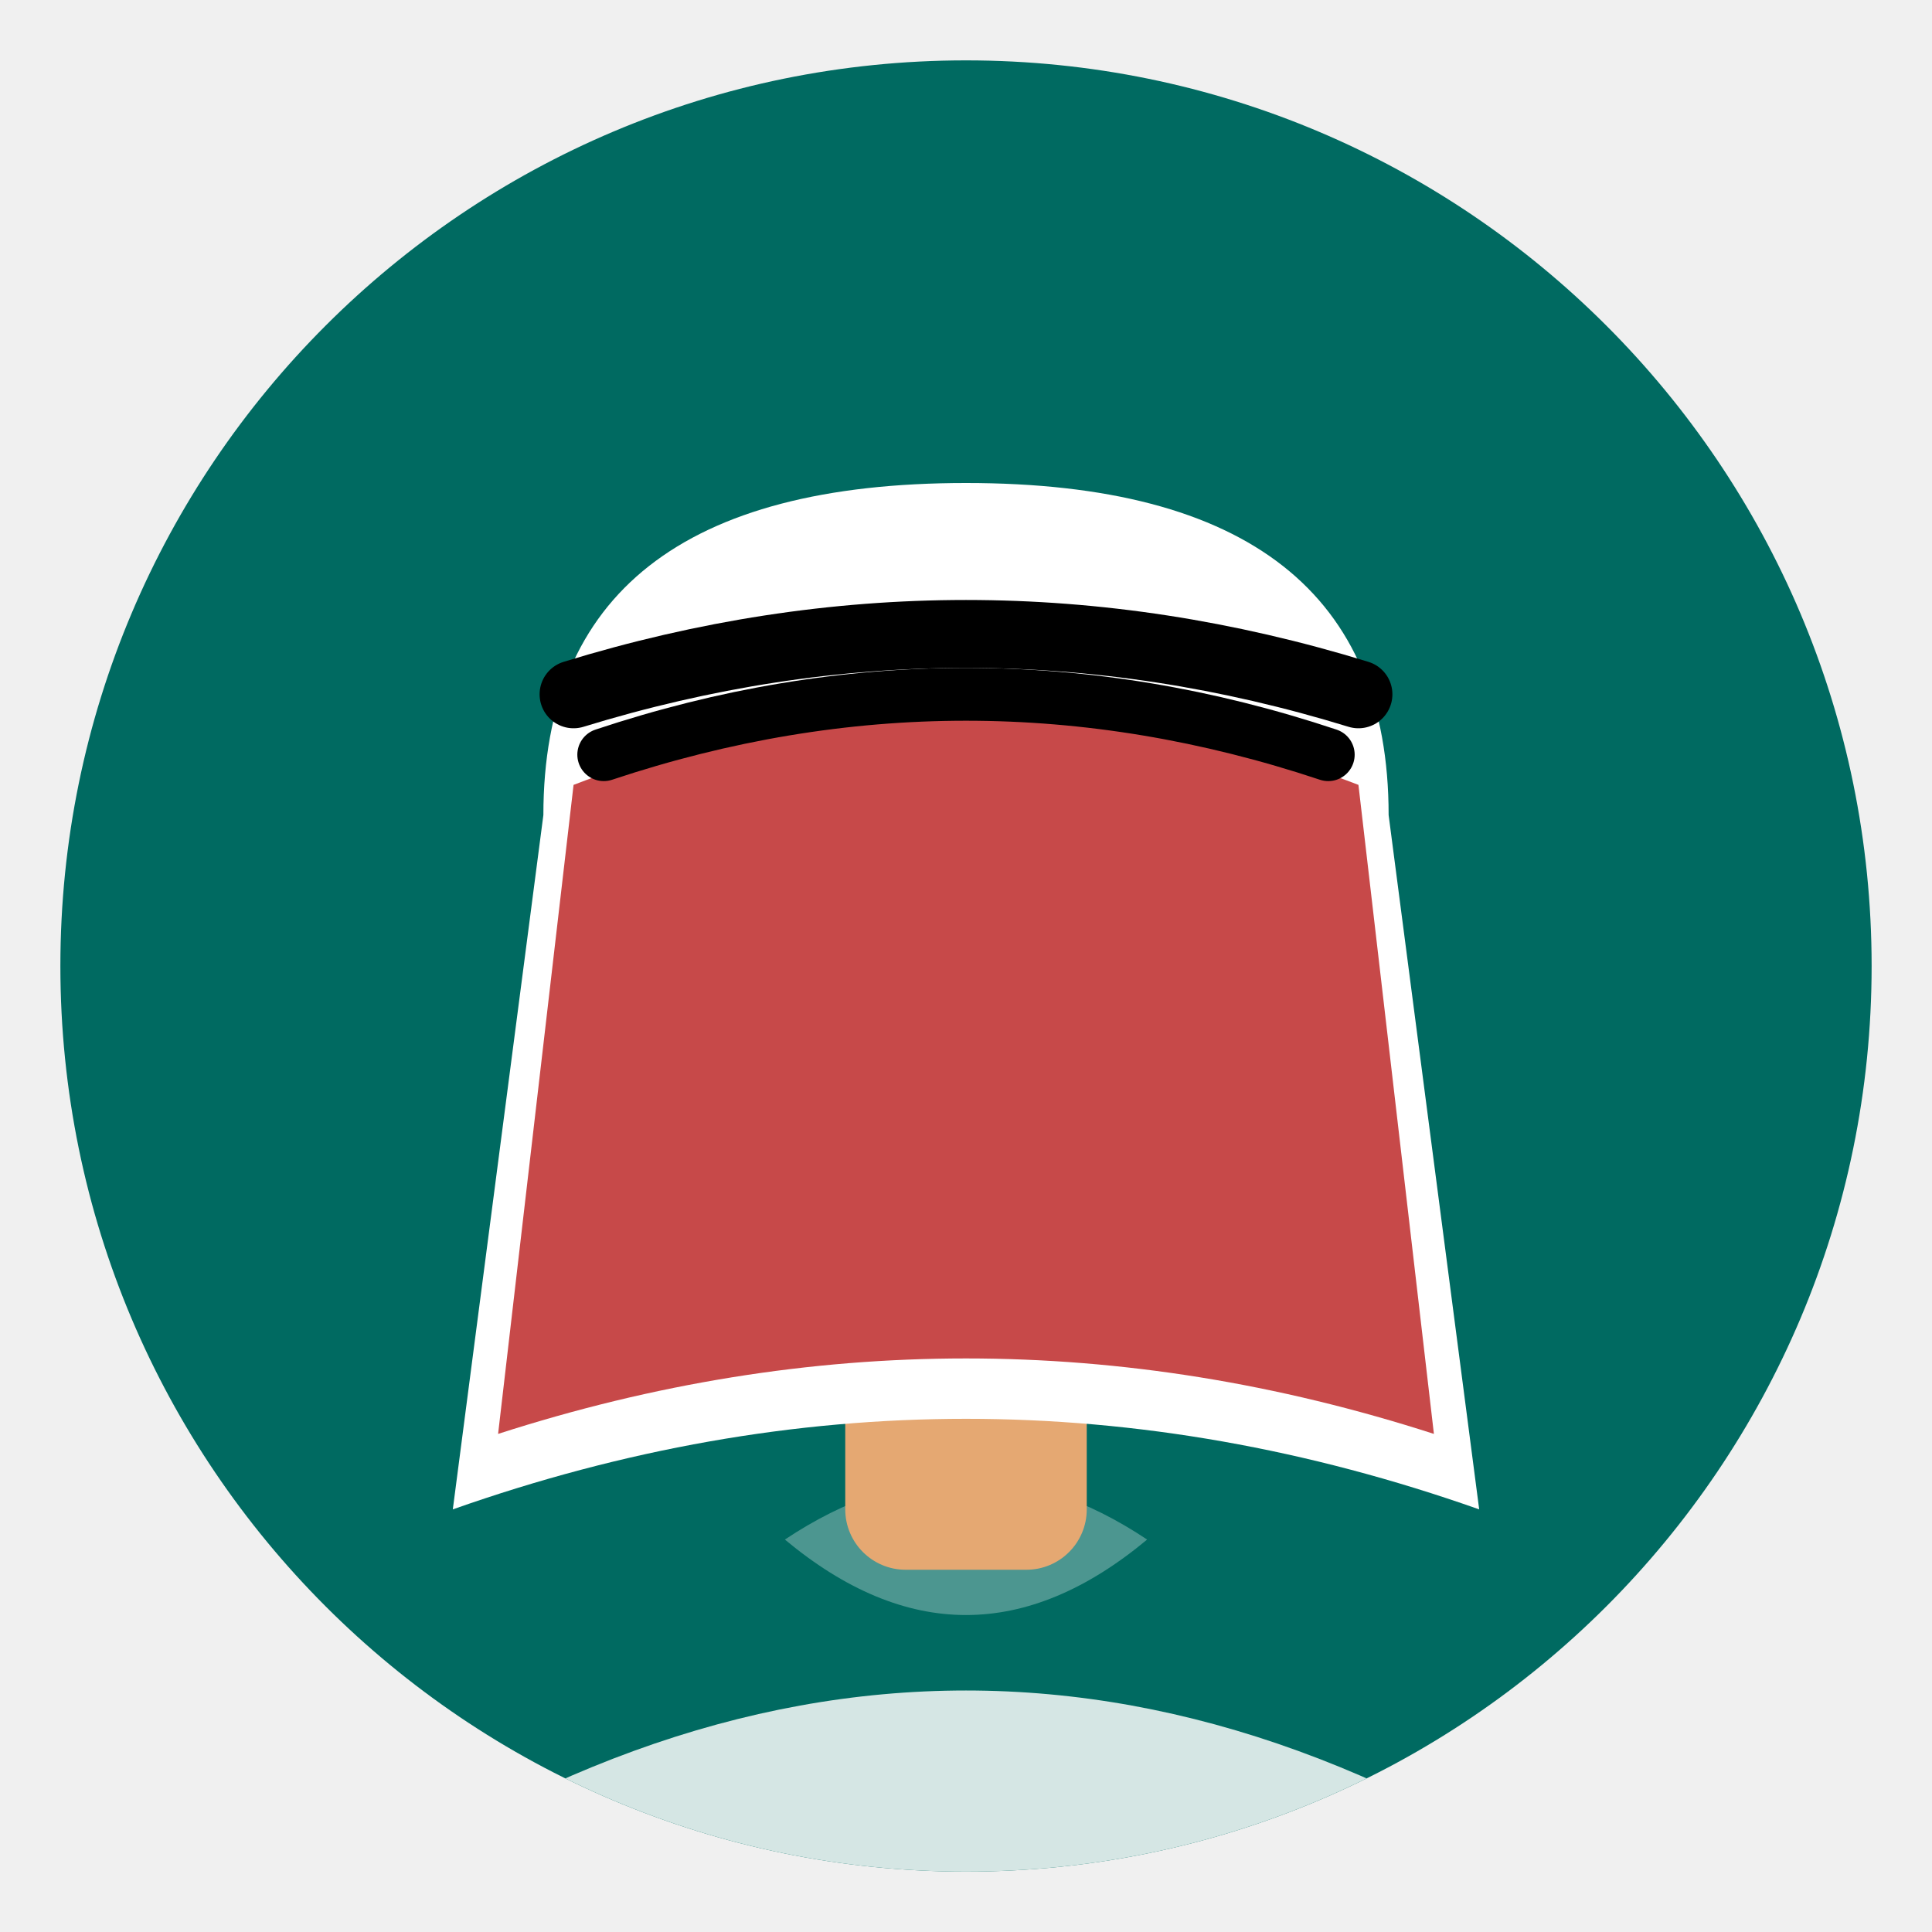
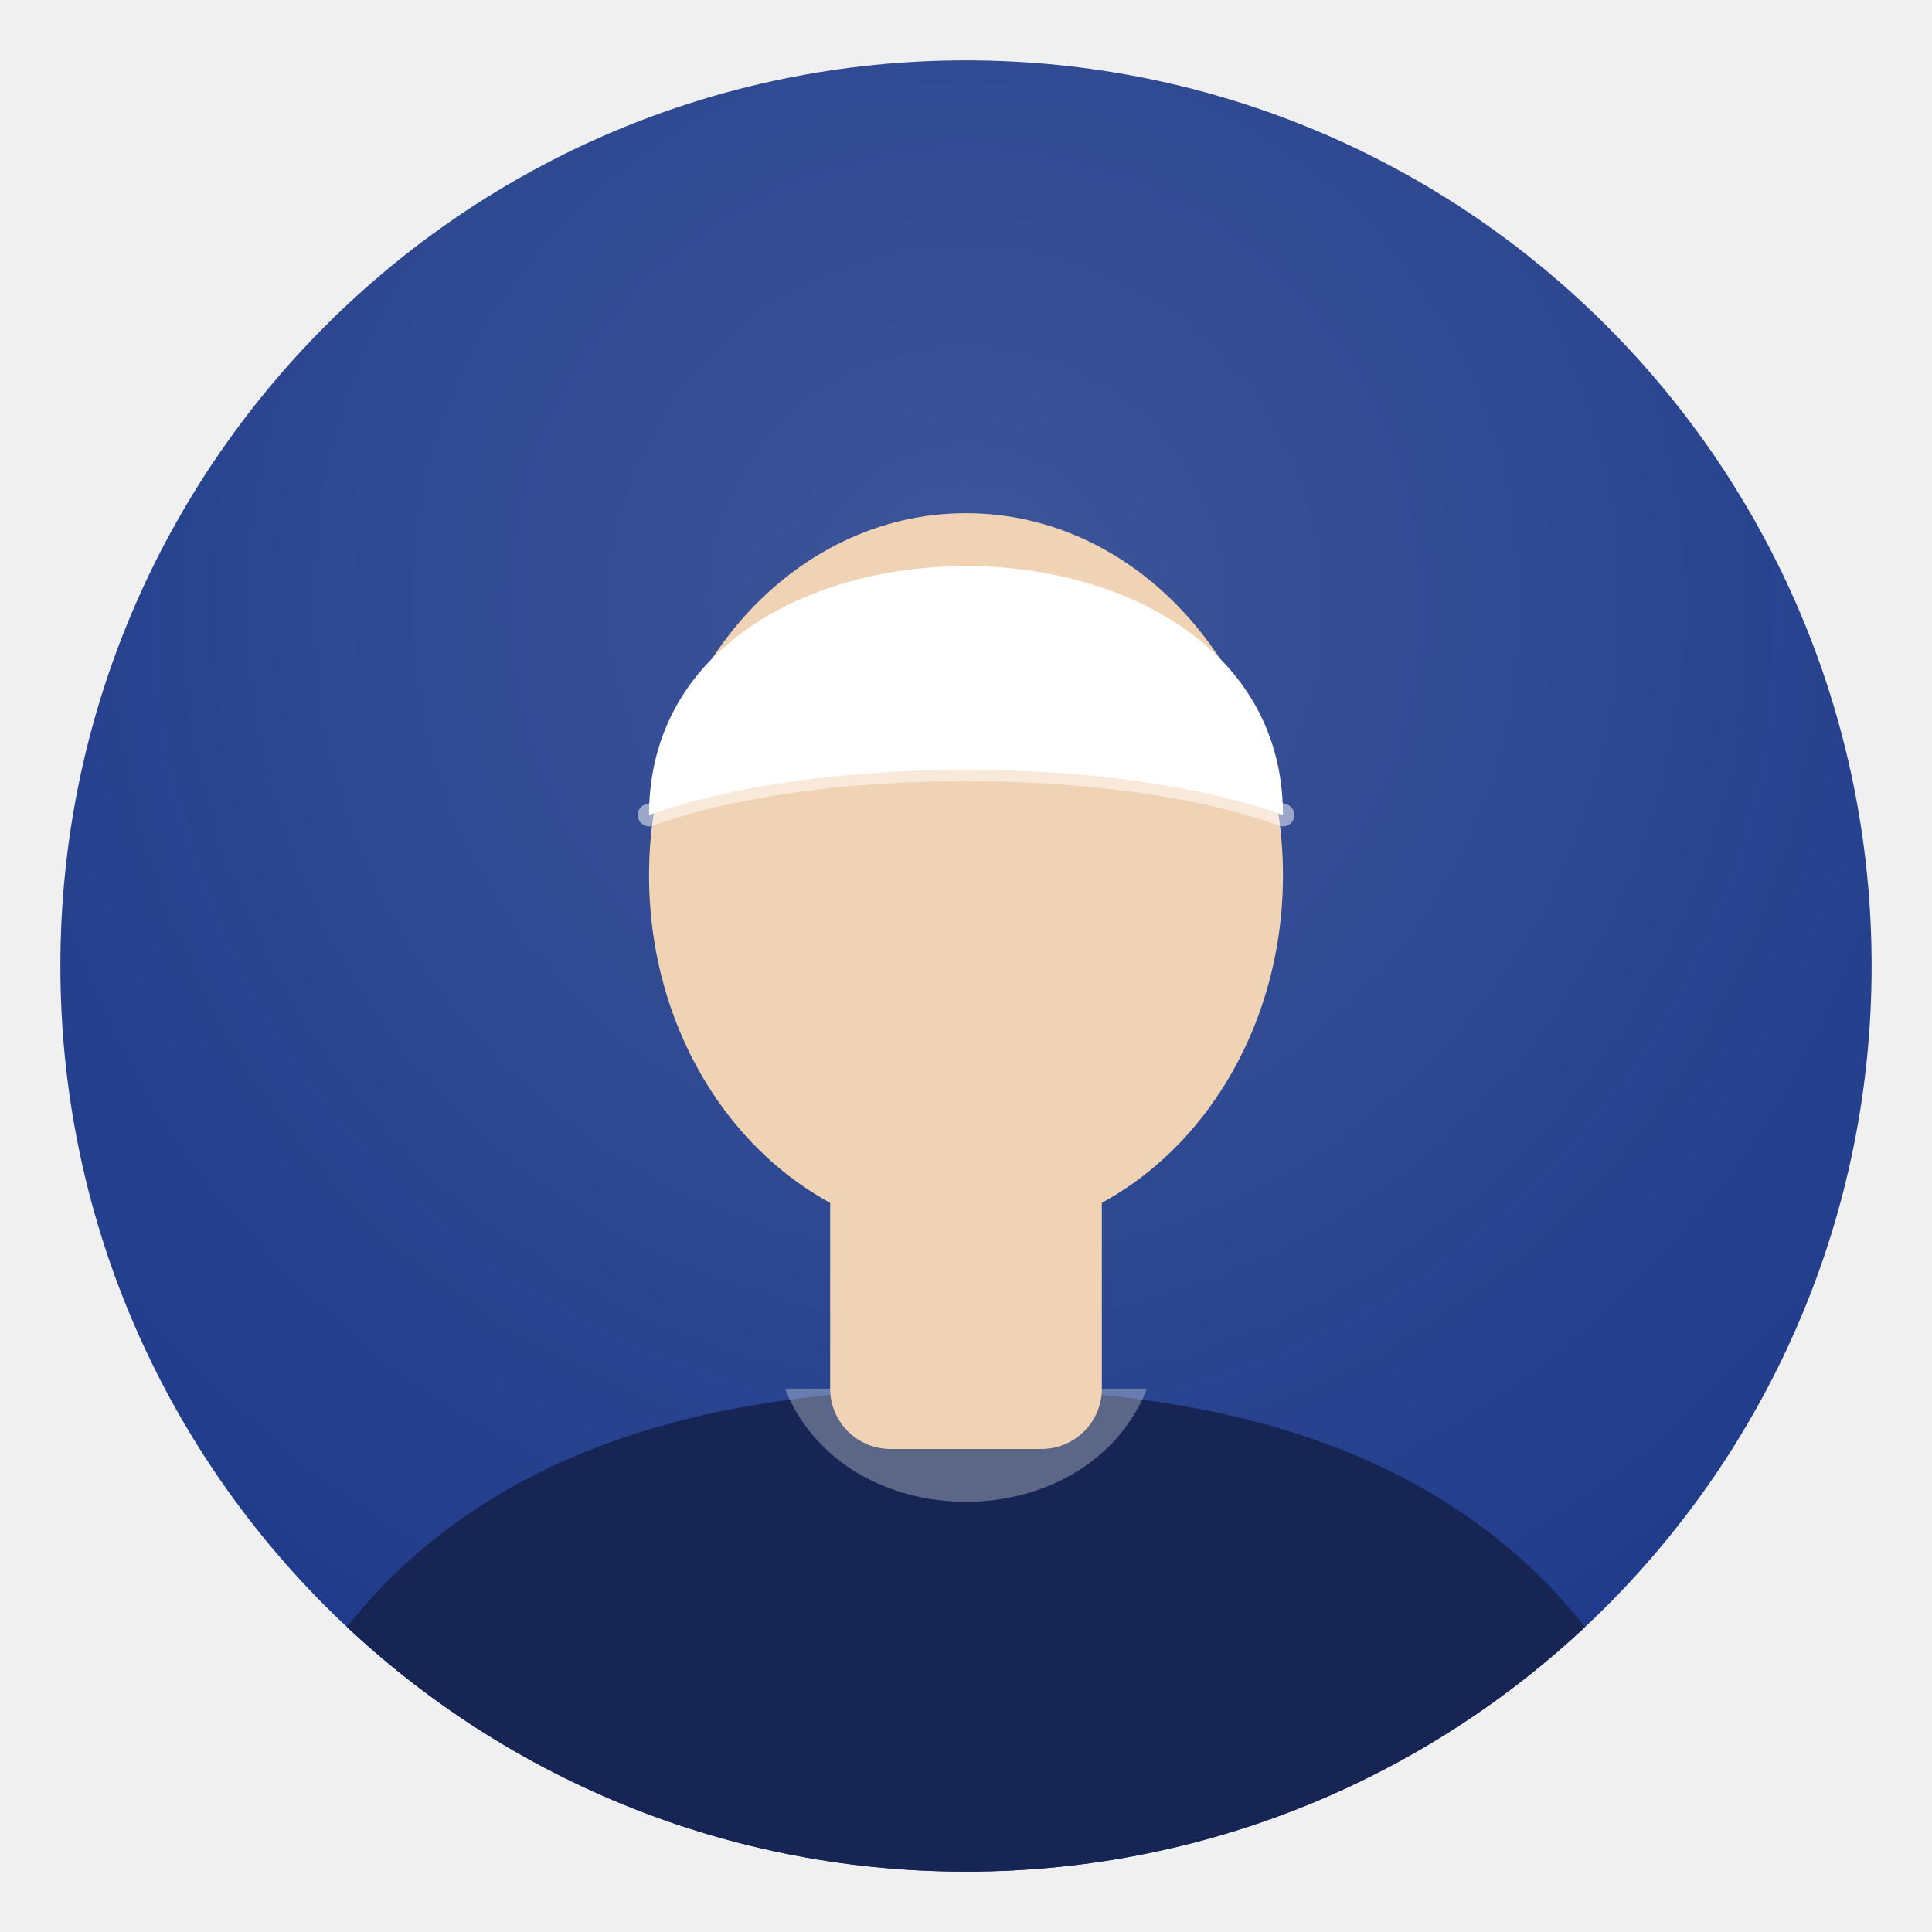
<svg xmlns="http://www.w3.org/2000/svg" viewBox="0 0 128 128" width="128" height="128">
  <defs>
-     <clipPath id="circleClip_m8">
+     <clipPath id="clip_m8">
      <circle cx="64" cy="64" r="60" />
    </clipPath>
+     <radialGradient id="grad_m8" cx="50%" cy="30%" r="70%">
+       <stop offset="0%" stop-color="#1E3A8A" stop-opacity="0.85" />
+       <stop offset="100%" stop-color="#1E3A8A" />
+     </radialGradient>
  </defs>
-   <circle cx="64" cy="64" r="60" fill="#006A61" />
-   <g clip-path="url(#circleClip_m8)">
-     <path d="M20 128 Q64 96 108 128 L108 128 L20 128 Z" fill="#D5E6E4" />
-     <path d="M52 102 Q64 112 76 102 Q64 94 52 102 Z" fill="#FFFFFF" opacity="0.3" />
-     <rect x="56" y="80" width="16" height="24" rx="4" fill="#E5A872" />
-     <circle cx="41" cy="67" r="6" fill="#E5A872" />
-     <circle cx="87" cy="67" r="6" fill="#E5A872" />
-     <ellipse cx="64" cy="65" rx="23" ry="26" fill="#E5A872" />
-     <ellipse cx="55" cy="62" rx="2.5" ry="3" fill="#1C1917" />
-     <ellipse cx="73" cy="62" rx="2.5" ry="3" fill="#1C1917" />
-     <circle cx="56" cy="61" r="0.8" fill="#FFFFFF" />
-     <circle cx="74" cy="61" r="0.8" fill="#FFFFFF" />
-     <path d="M50 56 Q55 53 60 56" stroke="#1C1917" stroke-width="2" stroke-linecap="round" fill="none" />
-     <path d="M68 56 Q73 53 78 56" stroke="#1C1917" stroke-width="2" stroke-linecap="round" fill="none" />
-     <path d="M64 63 L62 70 L66 70" stroke="#78350F" stroke-width="1.5" stroke-linecap="round" stroke-linejoin="round" fill="none" opacity="0.6" />
-     <path d="M59 76 Q64 80 69 76" stroke="#78350F" stroke-width="1.5" stroke-linecap="round" fill="none" />
-     <path d="M45 68 Q48 88 64 92 Q80 88 83 68 Q74 76 64 76 Q54 76 45 68 Z" fill="#382315" />
-     <path d="M57 73 Q64 72 71 73 Q64 75 57 73 Z" fill="#382315" />
-     <path d="M36 54 Q36 32 64 32 Q92 32 92 54 L98 100 Q64 88 30 100 Z" fill="#FFFFFF" />
-     <path d="M38 52 Q64 42 90 52 L95 95 Q64 85 33 95 Z" fill="#B91C1C" opacity="0.8" />
-     <path d="M38 46 Q64 38 90 46" stroke="#000000" stroke-width="4.5" stroke-linecap="round" fill="none" />
-     <path d="M40 50 Q64 42 88 50" stroke="#000000" stroke-width="3.5" stroke-linecap="round" fill="none" />
+   <circle cx="64" cy="64" r="60" fill="url(#grad_m8)" />
+   <g clip-path="url(#clip_m8)">
+     <path d="M14 128 C20 100, 40 92, 64 92 C88 92, 108 100, 114 128 Z" fill="#172554" />
+     <path d="M52 92 C56 102, 72 102, 76 92 Z" fill="#FFFFFF" opacity="0.3" />
+     <rect x="55" y="74" width="18" height="22" rx="4" fill="#F0D2B4" />
+     <ellipse cx="64" cy="58" rx="21" ry="24" fill="#F0D2B4" />
+     <path d="M43 54 C43 32, 85 32, 85 54 C74 50, 54 50, 43 54 Z" fill="#FFFFFF" />
+     <path d="M43 54 C54 50, 74 50, 85 54" stroke="#FFFFFF" stroke-width="1.5" stroke-linecap="round" fill="none" opacity="0.5" />
  </g>
</svg>
